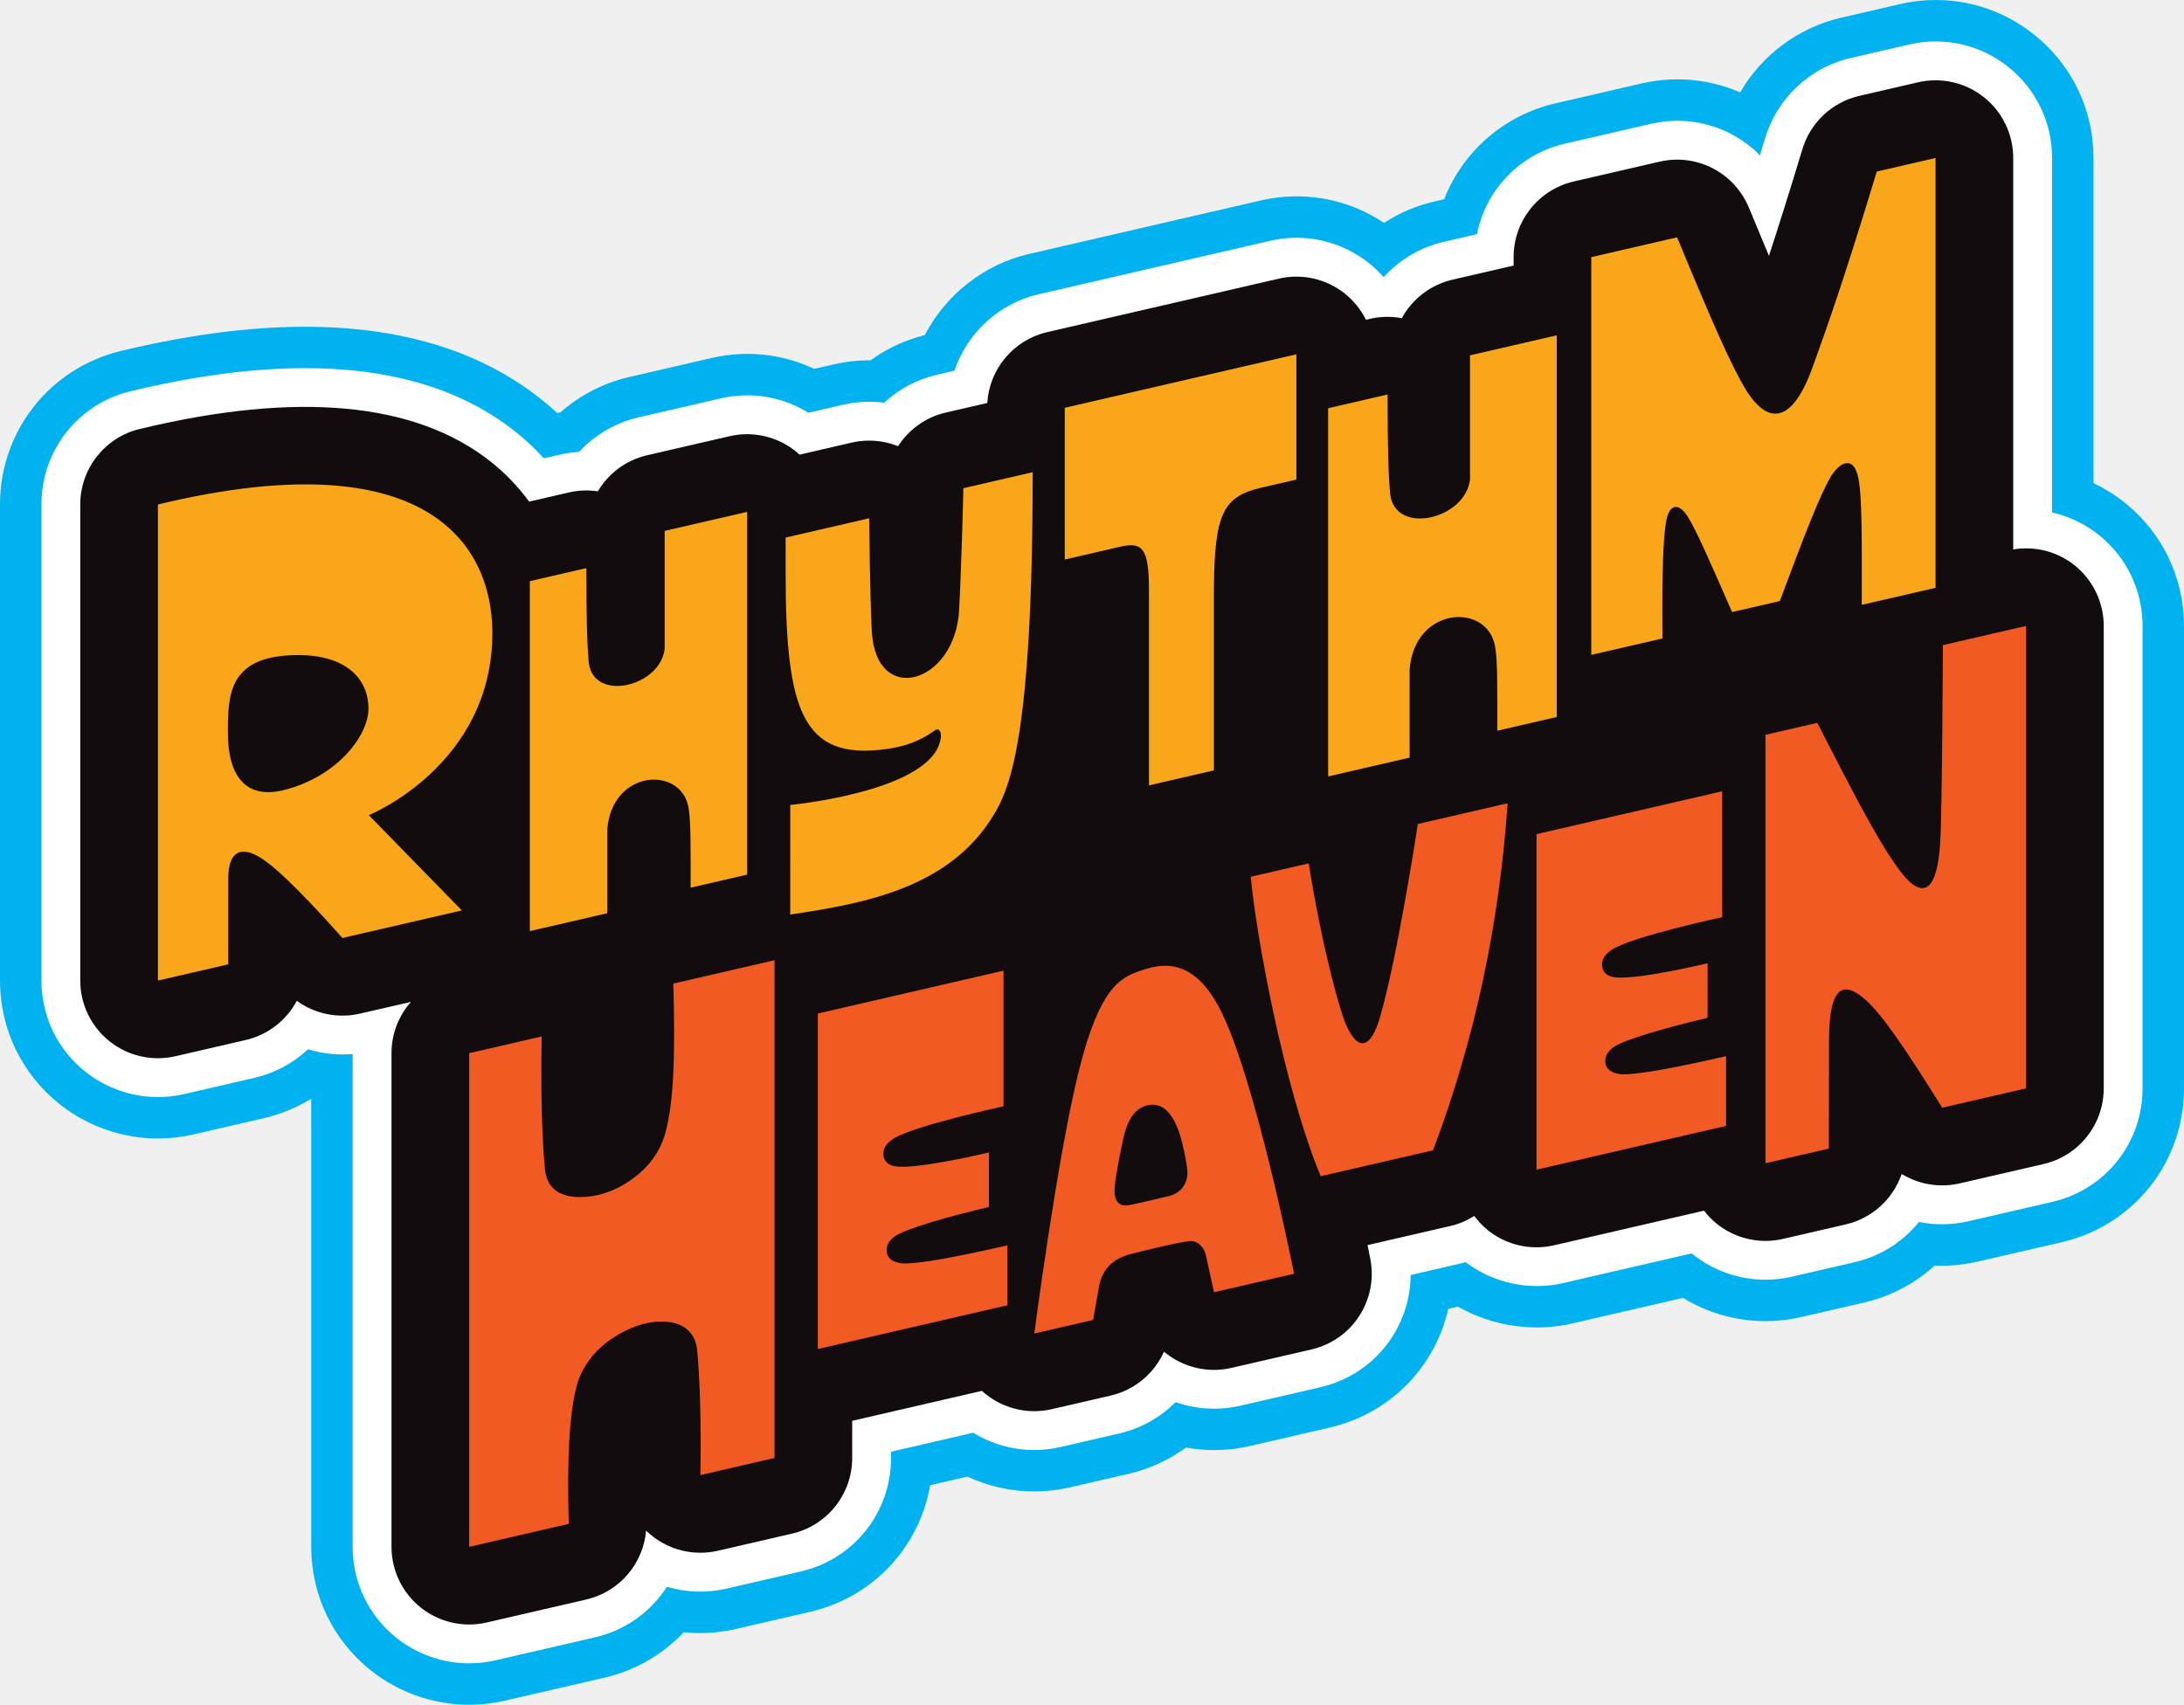
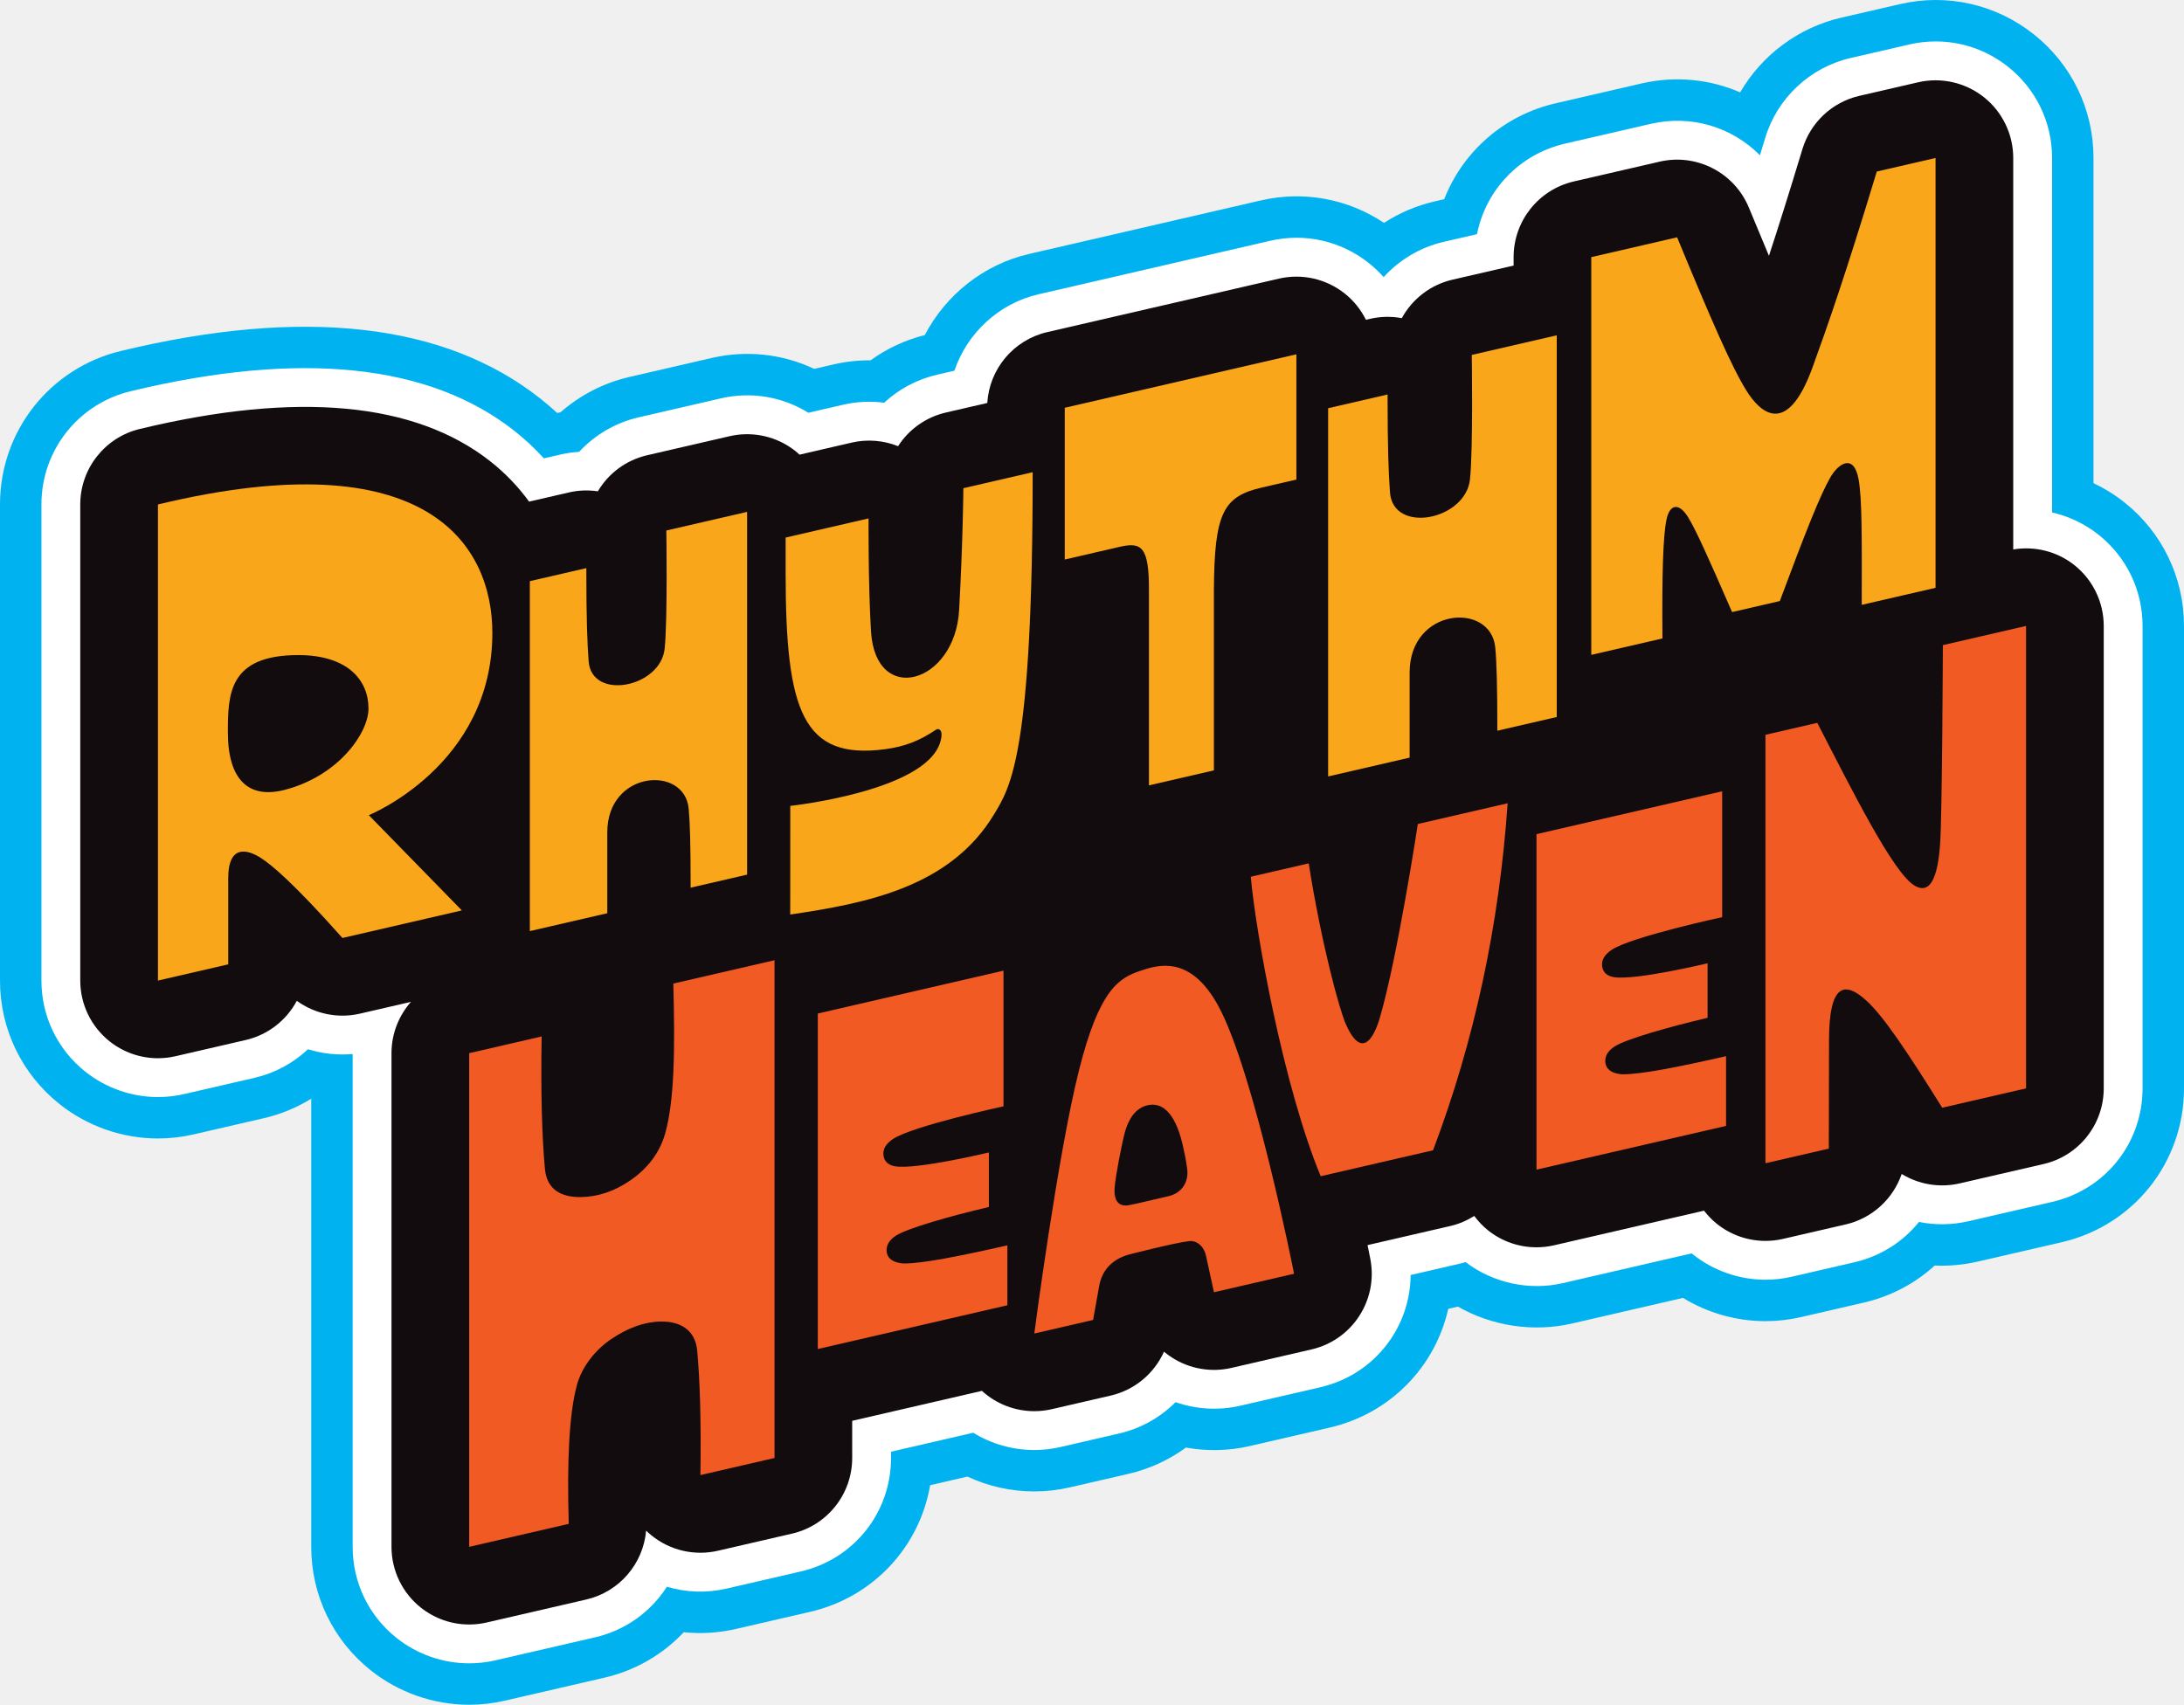
- <svg xmlns="http://www.w3.org/2000/svg" version="1.1" id="svg2" width="666.667" height="520.457" viewBox="0 0 666.667 520.457">
-   <defs id="defs6">
+ <svg xmlns="http://www.w3.org/2000/svg" version="1.1" id="svg1" width="666.667" height="520.457" viewBox="0 0 666.667 520.457">
+   <defs id="defs1">
+     <clipPath clipPathUnits="userSpaceOnUse" id="clipPath2">
+       <path d="M 0,390.343 H 500 V 0 H 0 Z" transform="translate(-486.3528,-275.3181)" id="path2" />
+     </clipPath>
+     <clipPath clipPathUnits="userSpaceOnUse" id="clipPath4">
+       <path d="M 0,390.343 H 500 V 0 H 0 Z" transform="translate(-480.4475,-267.8967)" id="path4" />
+     </clipPath>
+     <clipPath clipPathUnits="userSpaceOnUse" id="clipPath6">
+       <path d="M 0,390.343 H 500 V 0 H 0 Z" transform="translate(-474.9114,-260.9387)" id="path6" />
+     </clipPath>
+     <clipPath clipPathUnits="userSpaceOnUse" id="clipPath8">
+       <path d="M 0,390.343 H 500 V 0 H 0 Z" transform="translate(-444.7961,-242.6247)" id="path8" />
+     </clipPath>
+     <clipPath clipPathUnits="userSpaceOnUse" id="clipPath10">
+       <path d="M 0,390.343 H 500 V 0 H 0 Z" transform="translate(-371.5872,-144.3552)" id="path10" />
+     </clipPath>
+     <clipPath clipPathUnits="userSpaceOnUse" id="clipPath12">
+       <path d="M 0,390.343 H 500 V 0 H 0 Z" transform="translate(-324.594,-201.6697)" id="path12" />
+     </clipPath>
+     <clipPath clipPathUnits="userSpaceOnUse" id="clipPath14">
+       <path d="M 0,390.343 H 500 V 0 H 0 Z" transform="translate(-267.6086,-116.4734)" id="path14" />
+     </clipPath>
    <clipPath clipPathUnits="userSpaceOnUse" id="clipPath16">
-       <path d="M 0,390.343 H 500 V 0 H 0 Z" id="path14" />
+       <path d="M 0,390.343 H 500 V 0 H 0 Z" transform="translate(-207.053,-101.0408)" id="path16" />
+     </clipPath>
+     <clipPath clipPathUnits="userSpaceOnUse" id="clipPath18">
+       <path d="M 0,390.343 H 500 V 0 H 0 Z" transform="translate(-154.1506,-165.1306)" id="path18" />
+     </clipPath>
+     <clipPath clipPathUnits="userSpaceOnUse" id="clipPath20">
+       <path d="M 0,390.343 H 500 V 0 H 0 Z" transform="translate(-443.1223,-255.7493)" id="path20" />
+     </clipPath>
+     <clipPath clipPathUnits="userSpaceOnUse" id="clipPath22">
+       <path d="M 0,390.343 H 500 V 0 H 0 Z" transform="translate(-336.9456,-309.0745)" id="path22" />
+     </clipPath>
+     <clipPath clipPathUnits="userSpaceOnUse" id="clipPath24">
+       <path d="M 0,390.343 H 500 V 0 H 0 Z" transform="translate(-243.7625,-296.9739)" id="path24" />
+     </clipPath>
+     <clipPath clipPathUnits="userSpaceOnUse" id="clipPath26">
+       <path d="M 0,390.343 H 500 V 0 H 0 Z" transform="translate(-236.4182,-282.2209)" id="path26" />
+     </clipPath>
+     <clipPath clipPathUnits="userSpaceOnUse" id="clipPath28">
+       <path d="M 0,390.343 H 500 V 0 H 0 Z" transform="translate(-152.5525,-268.8708)" id="path28" />
+     </clipPath>
+     <clipPath clipPathUnits="userSpaceOnUse" id="clipPath30">
+       <path d="M 0,390.343 H 500 V 0 H 0 Z" transform="translate(-65.0759,-209.4617)" id="path30" />
    </clipPath>
  </defs>
-   <g id="g8" transform="matrix(1.333333,0,0,-1.333333,0,520.4573)">
-     <g id="g10">
-       <g id="g12" clip-path="url(#clipPath16)">
-         <g id="g18" transform="translate(486.3528,275.3181)">
-           <path d="m 0,0 -0.004,0.003 c -2.194,1.746 -4.568,3.212 -7.067,4.388 v 74.463 c 0,11.083 -4.975,21.397 -13.651,28.3 -8.674,6.897 -19.841,9.425 -30.641,6.932 l -13.455,-3.106 c -9.838,-2.272 -18.183,-8.562 -23.148,-17.105 -6.886,2.991 -14.745,3.846 -22.567,2.042 l -19.65,-4.536 c -11.957,-2.761 -21.301,-11.129 -25.54,-21.972 l -2.225,-0.513 c -4.151,-0.959 -8.053,-2.634 -11.554,-4.908 -8.274,5.532 -18.391,7.408 -28.191,5.143 l -53.031,-12.243 c -10.468,-2.416 -19.111,-9.406 -23.913,-18.585 -4.523,-1.139 -8.717,-3.108 -12.402,-5.782 -2.827,0.025 -5.66,-0.287 -8.459,-0.935 l -4.438,-1.024 c -7.254,3.423 -15.482,4.344 -23.509,2.492 l -18.874,-4.358 c -5.859,-1.353 -11.267,-4.167 -15.731,-8.085 -0.253,-0.042 -0.506,-0.087 -0.758,-0.134 -1.262,1.168 -2.57,2.285 -3.922,3.35 -21.887,17.246 -54.16,20.895 -95.924,10.843 -16.309,-3.925 -27.699,-18.381 -27.699,-35.156 v -109.012 c 0,-11.084 4.975,-21.398 13.651,-28.3 6.373,-5.068 14.367,-7.859 22.509,-7.859 2.731,0 5.467,0.311 8.132,0.927 l 16.092,3.714 c 3.886,0.898 7.55,2.417 10.869,4.468 v -102.611 c 0,-11.084 4.975,-21.399 13.65,-28.3 6.374,-5.067 14.367,-7.859 22.51,-7.859 2.731,0 5.466,0.311 8.132,0.927 l 22.792,5.261 c 7.164,1.653 13.428,5.352 18.207,10.422 3.934,-0.409 7.959,-0.171 11.94,0.747 l 16.964,3.915 c 14.437,3.332 25.064,14.835 27.498,29.002 l 8.529,1.97 c 4.751,-2.223 9.967,-3.399 15.315,-3.399 2.739,0 5.479,0.314 8.132,0.928 l 13.465,3.107 c 4.775,1.103 9.233,3.174 13.124,6.008 4.795,-0.864 9.759,-0.772 14.546,0.336 l 18.337,4.234 c 14.021,3.235 24.216,14.058 27.168,27.195 l 2.213,0.51 c 7.806,-4.466 17.288,-5.909 26.122,-3.869 l 25.401,5.865 c 5.659,-3.457 12.221,-5.325 18.884,-5.325 2.731,0 5.467,0.311 8.133,0.926 l 14.361,3.316 c 6.197,1.429 11.752,4.384 16.259,8.496 3.264,-0.15 6.576,0.144 9.846,0.901 l 19.191,4.43 c 16.503,3.808 28.028,18.296 28.028,35.232 V -28.297 C 13.647,-17.214 8.674,-6.901 0,0" style="fill:#00b3f0;fill-opacity:1;fill-rule:nonzero;stroke:none" id="path20" />
-         </g>
-         <g id="g22" transform="translate(480.4475,267.8967)">
-           <path d="M 0,0 -0.002,0.001 C -3.147,2.503 -6.796,4.229 -10.65,5.106 v 81.169 c 0,8.177 -3.67,15.786 -10.07,20.877 -6.399,5.088 -14.636,6.953 -22.605,5.115 l -13.454,-3.107 c -9.284,-2.143 -16.769,-9.14 -19.53,-18.26 -0.415,-1.365 -0.821,-2.701 -1.22,-4.009 -6.332,6.413 -15.684,9.349 -24.966,7.206 l -19.649,-4.536 c -10.42,-2.406 -18.152,-10.586 -20.161,-20.729 l -7.602,-1.756 c -5.35,-1.236 -10.142,-4.084 -13.768,-8.083 -1.023,1.159 -2.149,2.228 -3.376,3.204 -6.402,5.091 -14.638,6.957 -22.605,5.114 l -53.03,-12.243 c -9.107,-2.102 -16.343,-8.899 -19.262,-17.504 l -3.942,-0.91 c -4.601,-1.063 -8.757,-3.279 -12.136,-6.419 -3.125,0.407 -6.309,0.254 -9.433,-0.469 l -7.923,-1.829 c -5.951,3.692 -13.09,4.896 -20.024,3.297 l -18.874,-4.358 c -5.23,-1.207 -9.971,-3.993 -13.583,-7.889 -1.46,-0.09 -2.915,-0.301 -4.354,-0.634 l -3.718,-0.858 c -2.076,2.286 -4.337,4.395 -6.76,6.303 -19.49,15.358 -49.043,18.408 -87.835,9.072 -12.031,-2.895 -20.433,-13.56 -20.433,-25.934 v -109.013 c 0,-8.176 3.67,-15.786 10.069,-20.877 4.702,-3.738 10.6,-5.797 16.606,-5.797 2.014,0 4.033,0.23 6,0.684 l 16.091,3.714 c 4.644,1.072 8.859,3.352 12.259,6.545 3.29,-1.019 6.762,-1.396 10.228,-1.09 v -112.84 c 0,-8.177 3.669,-15.786 10.069,-20.877 4.702,-3.738 10.599,-5.798 16.606,-5.798 2.014,0 4.032,0.231 5.999,0.685 l 22.793,5.262 c 6.983,1.61 12.808,5.858 16.477,11.591 4.373,-1.315 9.061,-1.488 13.669,-0.423 l 16.965,3.917 c 12.174,2.808 20.675,13.496 20.675,25.99 v 1.435 l 18.817,4.344 c 4.176,-2.572 9.002,-3.955 13.982,-3.955 2.02,0 4.04,0.231 6,0.685 l 13.465,3.108 c 4.911,1.134 9.369,3.656 12.873,7.16 4.723,-1.639 9.885,-1.952 14.797,-0.817 l 18.337,4.233 c 12.294,2.837 20.6,13.582 20.687,25.699 l 11.131,2.57 c 0.49,0.113 0.976,0.24 1.461,0.383 6.235,-4.774 14.549,-6.587 22.222,-4.816 l 29.523,6.817 c 0.097,-0.08 0.193,-0.159 0.291,-0.236 4.702,-3.738 10.599,-5.798 16.605,-5.798 2.014,0 4.034,0.231 6,0.684 l 14.362,3.316 c 5.949,1.372 11.099,4.651 14.783,9.236 3.696,-0.754 7.545,-0.712 11.32,0.161 l 19.194,4.431 c 12.172,2.808 20.675,13.496 20.675,25.99 V -20.876 C 10.068,-12.7 6.398,-5.091 0,0" style="fill:#ffffff;fill-opacity:1;fill-rule:nonzero;stroke:none" id="path24" />
-         </g>
-         <g id="g26" transform="translate(474.9114,260.9387)">
-           <path d="m 0,0 c -3.959,3.148 -9.053,4.423 -14.006,3.593 v 89.64 c 0,5.42 -2.472,10.544 -6.712,13.918 -4.243,3.374 -9.793,4.627 -15.071,3.41 l -13.454,-3.106 c -6.207,-1.434 -11.174,-6.077 -13.021,-12.174 -3.086,-10.193 -5.569,-18.052 -7.669,-24.45 -1.5,3.561 -3.049,7.295 -4.589,11.023 -3.32,8.036 -11.966,12.49 -20.436,10.538 l -19.648,-4.537 c -8.069,-1.862 -13.784,-9.047 -13.784,-17.327 v -1.93 l -13.981,-3.228 c -5.088,-1.175 -9.241,-4.467 -11.613,-8.814 -2.378,0.444 -4.848,0.403 -7.263,-0.155 l -0.953,-0.22 c -1.145,2.307 -2.782,4.371 -4.849,6.014 -4.243,3.374 -9.792,4.63 -15.07,3.411 l -53.03,-12.243 c -7.708,-1.78 -13.255,-8.42 -13.736,-16.229 l -9.469,-2.186 c -4.641,-1.071 -8.51,-3.906 -10.956,-7.706 -3.335,1.336 -7.036,1.646 -10.613,0.819 l -11.959,-2.762 c -0.302,0.277 -0.595,0.562 -0.917,0.819 -4.243,3.373 -9.791,4.628 -15.071,3.41 l -18.874,-4.357 c -4.871,-1.125 -8.885,-4.19 -11.3,-8.264 -2.182,0.326 -4.434,0.249 -6.637,-0.26 l -9.098,-2.1 c -2.499,3.426 -5.459,6.529 -8.882,9.225 -17.241,13.585 -44.244,16.078 -80.252,7.411 -7.99,-1.923 -13.623,-9.071 -13.623,-17.289 V -95.119 c 0,-5.419 2.472,-10.544 6.713,-13.917 3.178,-2.527 7.089,-3.866 11.072,-3.866 1.333,0 2.674,0.151 3.999,0.456 l 16.091,3.714 c 5.15,1.19 9.341,4.547 11.7,8.973 4.114,-2.987 9.375,-4.107 14.448,-2.936 l 11.68,2.696 c -2.785,-3.162 -4.45,-7.29 -4.45,-11.745 V -224.78 c 0,-5.419 2.471,-10.544 6.713,-13.917 3.178,-2.527 7.088,-3.866 11.071,-3.866 1.333,0 2.675,0.15 3.999,0.456 l 22.794,5.263 c 7.578,1.748 13.057,8.18 13.716,15.775 0.399,-0.389 0.817,-0.761 1.254,-1.114 4.252,-3.436 9.848,-4.722 15.175,-3.494 l 16.966,3.917 c 8.068,1.862 13.783,9.047 13.783,17.327 v 8.508 l 29.702,6.857 c 0.013,-0.011 0.025,-0.023 0.037,-0.035 3.307,-3.001 7.58,-4.614 11.951,-4.614 1.332,0 2.674,0.149 4,0.457 l 13.466,3.108 c 5.504,1.27 9.984,5.048 12.228,10.054 0.607,-0.51 1.249,-0.981 1.926,-1.409 4.017,-2.542 8.885,-3.372 13.514,-2.303 l 18.339,4.234 c 9.356,2.159 15.306,11.356 13.446,20.774 -0.151,0.76 -0.361,1.813 -0.626,3.109 l 18.995,4.385 c 1.959,0.452 3.782,1.248 5.439,2.289 0.91,-1.221 1.96,-2.345 3.176,-3.312 3.178,-2.527 7.089,-3.865 11.071,-3.865 1.334,0 2.675,0.151 4,0.456 l 34.354,7.932 c 0.866,-1.122 1.861,-2.155 2.993,-3.056 3.179,-2.527 7.088,-3.865 11.072,-3.865 1.333,0 2.674,0.15 4,0.456 l 14.363,3.315 c 6.106,1.41 10.87,5.872 12.821,11.554 3.883,-2.375 8.631,-3.231 13.281,-2.157 l 19.194,4.431 c 8.068,1.862 13.783,9.046 13.783,17.327 V -13.917 C 6.713,-8.498 4.241,-3.374 0,0" style="fill:#130c0e;fill-opacity:1;fill-rule:nonzero;stroke:none" id="path28" />
-         </g>
-         <g id="g30" transform="translate(444.7961,242.6247)">
-           <path d="m 0,0 c 0,0 -0.149,-38.766 -0.632,-45.585 -0.754,-10.651 -3.615,-10.937 -6.051,-9.339 -4.859,3.188 -13.94,21.343 -22.07,37.131 l -11.861,-2.739 v -98.1 l 14.504,3.349 0.048,24.891 c 0.026,12.778 3.514,13.609 8.583,8.968 3.847,-3.522 9.082,-11.289 17.33,-24.496 l 19.193,4.432 V 4.397 Z" style="fill:#f15a22;fill-opacity:1;fill-rule:nonzero;stroke:none" id="path32" />
-         </g>
-         <g id="g34" transform="translate(371.5872,144.3552)">
-           <path d="m 0,0 c -0.44,-0.003 -3.698,0.108 -4.047,2.594 -0.202,1.439 0.489,2.791 2.228,3.854 2.718,1.663 12.129,4.367 21.16,6.486 v 12.489 c 0,0 -16.354,-3.935 -21.383,-3.187 -1.527,0.227 -2.545,1.035 -2.747,2.446 -0.207,1.443 0.519,2.742 2.227,3.855 4.6,2.995 25.245,7.449 25.245,7.449 V 64.804 L -19.824,54.99 v -76.82 l 43.397,10.019 V 4.15 C 11.99,1.52 4.161,0.022 0,0" style="fill:#f15a22;fill-opacity:1;fill-rule:nonzero;stroke:none" id="path36" />
-         </g>
-         <g id="g38" transform="translate(324.594,201.6697)">
-           <path d="m 0,0 c 0,0 -4.604,-30.339 -8.693,-44.359 -1.168,-4.006 -3.993,-10.136 -7.833,-1.371 -1.376,3.139 -5.46,17.805 -8.457,36.713 l -13.261,-3.062 c 1.16,-13.001 7.526,-48.113 16.009,-68.57 l 25.718,5.937 c 9.467,25.054 15.147,51.515 17.078,79.459 z" style="fill:#f15a22;fill-opacity:1;fill-rule:nonzero;stroke:none" id="path40" />
-         </g>
-         <g id="g42" transform="translate(267.6086,116.4734)">
-           <path d="m 0,0 c -2.049,-0.445 -6.709,-1.626 -9.09,-2.072 -2.279,-0.446 -3.61,0.84 -3.329,4.093 0.256,3.042 1.593,9.495 2.1,11.673 1.121,4.818 3.324,6.827 5.915,7.188 3.321,0.463 6.222,-2.44 7.809,-10.31 C 3.56,9.812 3.947,8.232 4.199,6.086 4.506,3.48 3.227,0.813 0,0 M 11.335,43.49 C 4.898,55.348 -2.586,52.891 -6.421,51.622 -11.446,49.959 -15.906,47.379 -20.573,28.866 -25.479,9.407 -30.819,-31.469 -30.819,-31.469 l 13.465,3.11 1.384,7.75 c 0.668,3.743 3.051,6.121 6.682,7.189 0,0 10.434,2.708 13.996,3.113 1.505,0.171 3.273,-1.016 3.787,-3.372 l 1.819,-8.339 18.339,4.234 c 0,0 -9.123,46.176 -17.318,61.274" style="fill:#f15a22;fill-opacity:1;fill-rule:nonzero;stroke:none" id="path44" />
-         </g>
-         <g id="g46" transform="translate(207.053,101.0408)">
-           <path d="m 0,0 c -0.44,-0.003 -3.698,0.108 -4.047,2.594 -0.202,1.439 0.489,2.791 2.228,3.854 2.718,1.663 12.129,4.367 21.16,6.486 v 12.489 c 0,0 -16.354,-3.935 -21.383,-3.187 -1.528,0.227 -2.545,1.035 -2.747,2.446 -0.207,1.443 0.519,2.742 2.227,3.854 4.6,2.996 25.245,7.449 25.245,7.449 V 67.047 L -19.825,57.233 V -19.586 L 23.574,-9.567 V 4.15 C 11.991,1.519 4.162,0.022 0,0" style="fill:#f15a22;fill-opacity:1;fill-rule:nonzero;stroke:none" id="path48" />
-         </g>
-         <g id="g50" transform="translate(154.1506,165.1306)">
-           <path d="m 0,0 c 0.409,-15.307 0.244,-26.764 -1.856,-34.281 -1.276,-4.567 -4.083,-8.042 -7.833,-10.674 -3.819,-2.68 -7.648,-3.855 -11.397,-3.928 -4.573,-0.091 -7.877,1.689 -8.316,6.486 -0.668,7.3 -0.965,17.506 -0.743,30.292 l -16.594,-3.832 v -113.035 l 22.794,5.263 c -0.408,14.417 0.083,25.11 1.856,31.724 1.209,4.506 4.515,8.321 7.834,10.562 3.878,2.619 7.639,3.979 11.397,4.04 4.566,0.074 7.884,-2.043 8.316,-6.596 0.63,-6.671 0.928,-16.296 0.742,-28.563 l 16.966,3.917 V 5.348 Z" style="fill:#f15a22;fill-opacity:1;fill-rule:nonzero;stroke:none" id="path52" />
-         </g>
-         <g id="g54" transform="translate(443.1223,255.7493)">
-           <path d="M 0,0 V 98.423 L -13.454,95.316 C -20.59,71.753 -24.629,60.231 -28.147,50.518 -34.144,33.992 -40.363,40.483 -43.262,45.092 c -3.37,5.402 -7.954,15.909 -15.907,35.161 l -19.649,-4.536 v -91.071 l 16.293,3.761 c -0.124,14.743 0.134,23.334 0.927,27.224 0.719,3.494 2.826,3.99 4.956,0.52 1.759,-2.849 4.535,-9.019 10.06,-21.705 l 10.927,2.523 c 6.021,16.18 9.266,24.336 11.571,28.325 1.858,3.247 5.401,5.526 6.467,-0.47 0.817,-4.534 0.743,-13.66 0.719,-28.725 z" style="fill:#faa61a;fill-opacity:1;fill-rule:nonzero;stroke:none" id="path56" />
-         </g>
-         <g id="g58" transform="translate(336.5403,308.9812)">
-           <path d="m 0,0 v -28.36 c -0.939,-9.148 -17.133,-13.022 -18.28,-3.413 -0.389,4.278 -0.594,10.188 -0.594,22.804 l -13.605,-3.14 v -84.312 l 18.655,4.307 v 20.181 c 1.134,14.596 18.049,15.405 19.604,5.049 0.524,-3.264 0.475,-8.422 0.475,-19.07 l 13.604,3.141 V 4.585 Z" style="fill:#faa61a;fill-opacity:1;fill-rule:nonzero;stroke:none" id="path60" />
-         </g>
-         <g id="g62" transform="translate(243.7625,296.9739)">
-           <path d="m 0,0 v -34.746 l 12.552,2.898 c 5.002,1.155 6.759,0.093 6.723,-9.957 v -44.652 l 14.872,3.434 v 41.32 c 0.103,17.739 2.185,21.411 11.006,23.447 l 7.877,1.819 v 28.68 z" style="fill:#faa61a;fill-opacity:1;fill-rule:nonzero;stroke:none" id="path64" />
-         </g>
-         <g id="g66" transform="translate(236.4182,282.2209)">
-           <path d="m 0,0 -15.861,-3.662 c 0,0 -0.36,-15.984 -0.976,-27.896 -0.919,-16.898 -18.987,-22.155 -19.989,-4.964 -0.457,8.763 -0.603,25.973 -0.603,25.973 l -19.127,-4.416 v -8.128 c 0,-31.656 3.923,-42.821 22.759,-40.333 4.459,0.589 7.842,1.732 11.601,4.443 0.244,0.154 0.484,0.13 0.678,0 0.404,-0.291 0.835,-1.105 0.17,-3.172 -3.586,-11.131 -34.148,-14.034 -34.148,-14.034 l -0.008,-25.092 c 17.552,2.583 36.712,6.287 46.681,22.976 C -5.057,-72.097 0.002,-59.537 0,0" style="fill:#faa61a;fill-opacity:1;fill-rule:nonzero;stroke:none" id="path68" />
-         </g>
-         <g id="g70" transform="translate(152.1677,268.782)">
-           <path d="m 0,0 v -26.953 c -0.893,-8.694 -16.282,-12.375 -17.373,-3.244 -0.37,4.067 -0.564,9.683 -0.564,21.674 l -12.93,-2.985 v -80.128 l 17.728,4.093 v 19.18 c 1.078,13.871 17.154,14.64 18.632,4.799 0.498,-3.103 0.452,-8.005 0.452,-18.124 l 12.929,2.985 v 83.06 z" style="fill:#faa61a;fill-opacity:1;fill-rule:nonzero;stroke:none" id="path72" />
-         </g>
-         <g id="g74" transform="translate(65.0759,209.4617)">
-           <path d="m 0,0 c -8.118,-2.07 -12.906,2.278 -12.906,13.192 0,8.704 0.164,17.691 16.1,17.691 11.346,0 16.079,-5.745 16.091,-12.226 C 19.295,12.611 12.379,3.156 0,0 m 47.643,35.956 c 0,20.044 -14.768,44.287 -76.56,29.415 V -43.642 l 16.091,3.715 v 19.479 c 0,9.509 6.189,5.69 7.555,4.831 2.31,-1.452 7.133,-5.396 18.593,-18.273 l 27.336,6.311 -21.302,21.81 c 0,0 28.287,11.39 28.287,41.725" style="fill:#faa61a;fill-opacity:1;fill-rule:nonzero;stroke:none" id="path76" />
-         </g>
-       </g>
-     </g>
+   <g id="layer-MC0">
+     <path id="path1" d="m 0,0 -0.004,0.003 c -2.194,1.746 -4.568,3.212 -7.067,4.388 v 74.463 c 0,11.083 -4.975,21.397 -13.651,28.3 -8.674,6.897 -19.841,9.425 -30.641,6.932 l -13.455,-3.106 c -9.838,-2.272 -18.183,-8.562 -23.148,-17.105 -6.886,2.991 -14.745,3.846 -22.567,2.042 l -19.65,-4.536 c -11.957,-2.761 -21.301,-11.129 -25.54,-21.972 l -2.225,-0.513 c -4.151,-0.959 -8.053,-2.634 -11.554,-4.908 -8.274,5.532 -18.391,7.408 -28.191,5.143 l -53.031,-12.243 c -10.468,-2.416 -19.111,-9.406 -23.913,-18.585 -4.523,-1.139 -8.717,-3.108 -12.402,-5.782 -2.827,0.025 -5.66,-0.287 -8.459,-0.935 l -4.438,-1.024 c -7.254,3.423 -15.482,4.344 -23.509,2.492 l -18.874,-4.358 c -5.859,-1.353 -11.267,-4.167 -15.731,-8.085 -0.253,-0.042 -0.506,-0.087 -0.758,-0.134 -1.262,1.168 -2.57,2.285 -3.922,3.35 -21.887,17.246 -54.16,20.895 -95.924,10.843 -16.309,-3.925 -27.699,-18.381 -27.699,-35.156 v -109.012 c 0,-11.084 4.975,-21.398 13.651,-28.3 6.373,-5.068 14.367,-7.859 22.509,-7.859 2.731,0 5.467,0.311 8.132,0.927 l 16.092,3.714 c 3.886,0.898 7.55,2.417 10.869,4.468 v -102.611 c 0,-11.084 4.975,-21.399 13.65,-28.3 6.374,-5.067 14.367,-7.859 22.51,-7.859 2.731,0 5.466,0.311 8.132,0.927 l 22.792,5.261 c 7.164,1.653 13.428,5.352 18.207,10.422 3.934,-0.409 7.959,-0.171 11.94,0.747 l 16.964,3.915 c 14.437,3.332 25.064,14.835 27.498,29.002 l 8.529,1.97 c 4.751,-2.223 9.967,-3.399 15.315,-3.399 2.739,0 5.479,0.314 8.132,0.928 l 13.465,3.107 c 4.775,1.103 9.233,3.174 13.124,6.008 4.795,-0.864 9.759,-0.772 14.546,0.336 l 18.337,4.234 c 14.021,3.235 24.216,14.058 27.168,27.195 l 2.213,0.51 c 7.806,-4.466 17.288,-5.909 26.122,-3.869 l 25.401,5.865 c 5.659,-3.457 12.221,-5.325 18.884,-5.325 2.731,0 5.467,0.311 8.133,0.926 l 14.361,3.316 c 6.197,1.429 11.752,4.384 16.259,8.496 3.264,-0.15 6.576,0.144 9.846,0.901 l 19.191,4.43 c 16.503,3.808 28.028,18.296 28.028,35.232 V -28.297 C 13.647,-17.214 8.674,-6.901 0,0" style="fill:#00b3f0;fill-opacity:1;fill-rule:nonzero;stroke:none" transform="matrix(1.333333,0,0,-1.333333,648.4704,153.3665)" clip-path="url(#clipPath2)" />
+     <path id="path3" d="M 0,0 -0.002,0.001 C -3.147,2.503 -6.796,4.229 -10.65,5.106 v 81.169 c 0,8.177 -3.67,15.786 -10.07,20.877 -6.399,5.088 -14.636,6.953 -22.605,5.115 l -13.454,-3.107 c -9.284,-2.143 -16.769,-9.14 -19.53,-18.26 -0.415,-1.365 -0.821,-2.701 -1.22,-4.009 -6.332,6.413 -15.684,9.349 -24.966,7.206 l -19.649,-4.536 c -10.42,-2.406 -18.152,-10.586 -20.161,-20.729 l -7.602,-1.756 c -5.35,-1.236 -10.142,-4.084 -13.768,-8.083 -1.023,1.159 -2.149,2.228 -3.376,3.204 -6.402,5.091 -14.638,6.957 -22.605,5.114 l -53.03,-12.243 c -9.107,-2.102 -16.343,-8.899 -19.262,-17.504 l -3.942,-0.91 c -4.601,-1.063 -8.757,-3.279 -12.136,-6.419 -3.125,0.407 -6.309,0.254 -9.433,-0.469 l -7.923,-1.829 c -5.951,3.692 -13.09,4.896 -20.024,3.297 l -18.874,-4.358 c -5.23,-1.207 -9.971,-3.993 -13.583,-7.889 -1.46,-0.09 -2.915,-0.301 -4.354,-0.634 l -3.718,-0.858 c -2.076,2.286 -4.337,4.395 -6.76,6.303 -19.49,15.358 -49.043,18.408 -87.835,9.072 -12.031,-2.895 -20.433,-13.56 -20.433,-25.934 v -109.013 c 0,-8.176 3.67,-15.786 10.069,-20.877 4.702,-3.738 10.6,-5.797 16.606,-5.797 2.014,0 4.033,0.23 6,0.684 l 16.091,3.714 c 4.644,1.072 8.859,3.352 12.259,6.545 3.29,-1.019 6.762,-1.396 10.228,-1.09 v -112.84 c 0,-8.177 3.669,-15.786 10.069,-20.877 4.702,-3.738 10.599,-5.798 16.606,-5.798 2.014,0 4.032,0.231 5.999,0.685 l 22.793,5.262 c 6.983,1.61 12.808,5.858 16.477,11.591 4.373,-1.315 9.061,-1.488 13.669,-0.423 l 16.965,3.917 c 12.174,2.808 20.675,13.496 20.675,25.99 v 1.435 l 18.817,4.344 c 4.176,-2.572 9.002,-3.955 13.982,-3.955 2.02,0 4.04,0.231 6,0.685 l 13.465,3.108 c 4.911,1.134 9.369,3.656 12.873,7.16 4.723,-1.639 9.885,-1.952 14.797,-0.817 l 18.337,4.233 c 12.294,2.837 20.6,13.582 20.687,25.699 l 11.131,2.57 c 0.49,0.113 0.976,0.24 1.461,0.383 6.235,-4.774 14.549,-6.587 22.222,-4.816 l 29.523,6.817 c 0.097,-0.08 0.193,-0.159 0.291,-0.236 4.702,-3.738 10.599,-5.798 16.605,-5.798 2.014,0 4.034,0.231 6,0.684 l 14.362,3.316 c 5.949,1.372 11.099,4.651 14.783,9.236 3.696,-0.754 7.545,-0.712 11.32,0.161 l 19.194,4.431 c 12.172,2.808 20.675,13.496 20.675,25.99 V -20.876 C 10.068,-12.7 6.398,-5.091 0,0" style="fill:#ffffff;fill-opacity:1;fill-rule:nonzero;stroke:none" transform="matrix(1.333333,0,0,-1.333333,640.5967,163.2617)" clip-path="url(#clipPath4)" />
+     <path id="path5" d="m 0,0 c -3.959,3.148 -9.053,4.423 -14.006,3.593 v 89.64 c 0,5.42 -2.472,10.544 -6.712,13.918 -4.243,3.374 -9.793,4.627 -15.071,3.41 l -13.454,-3.106 c -6.207,-1.434 -11.174,-6.077 -13.021,-12.174 -3.086,-10.193 -5.569,-18.052 -7.669,-24.45 -1.5,3.561 -3.049,7.295 -4.589,11.023 -3.32,8.036 -11.966,12.49 -20.436,10.538 l -19.648,-4.537 c -8.069,-1.862 -13.784,-9.047 -13.784,-17.327 v -1.93 l -13.981,-3.228 c -5.088,-1.175 -9.241,-4.467 -11.613,-8.814 -2.378,0.444 -4.848,0.403 -7.263,-0.155 l -0.953,-0.22 c -1.145,2.307 -2.782,4.371 -4.849,6.014 -4.243,3.374 -9.792,4.63 -15.07,3.411 l -53.03,-12.243 c -7.708,-1.78 -13.255,-8.42 -13.736,-16.229 l -9.469,-2.186 c -4.641,-1.071 -8.51,-3.906 -10.956,-7.706 -3.335,1.336 -7.036,1.646 -10.613,0.819 l -11.959,-2.762 c -0.302,0.277 -0.595,0.562 -0.917,0.819 -4.243,3.373 -9.791,4.628 -15.071,3.41 l -18.874,-4.357 c -4.871,-1.125 -8.885,-4.19 -11.3,-8.264 -2.182,0.326 -4.434,0.249 -6.637,-0.26 l -9.098,-2.1 c -2.499,3.426 -5.459,6.529 -8.882,9.225 -17.241,13.585 -44.244,16.078 -80.252,7.411 -7.99,-1.923 -13.623,-9.071 -13.623,-17.289 V -95.119 c 0,-5.419 2.472,-10.544 6.713,-13.917 3.178,-2.527 7.089,-3.866 11.072,-3.866 1.333,0 2.674,0.151 3.999,0.456 l 16.091,3.714 c 5.15,1.19 9.341,4.547 11.7,8.973 4.114,-2.987 9.375,-4.107 14.448,-2.936 l 11.68,2.696 c -2.785,-3.162 -4.45,-7.29 -4.45,-11.745 V -224.78 c 0,-5.419 2.471,-10.544 6.713,-13.917 3.178,-2.527 7.088,-3.866 11.071,-3.866 1.333,0 2.675,0.15 3.999,0.456 l 22.794,5.263 c 7.578,1.748 13.057,8.18 13.716,15.775 0.399,-0.389 0.817,-0.761 1.254,-1.114 4.252,-3.436 9.848,-4.722 15.175,-3.494 l 16.966,3.917 c 8.068,1.862 13.783,9.047 13.783,17.327 v 8.508 l 29.702,6.857 c 0.013,-0.011 0.025,-0.023 0.037,-0.035 3.307,-3.001 7.58,-4.614 11.951,-4.614 1.332,0 2.674,0.149 4,0.457 l 13.466,3.108 c 5.504,1.27 9.984,5.048 12.228,10.054 0.607,-0.51 1.249,-0.981 1.926,-1.409 4.017,-2.542 8.885,-3.372 13.514,-2.303 l 18.339,4.234 c 9.356,2.159 15.306,11.356 13.446,20.774 -0.151,0.76 -0.361,1.813 -0.626,3.109 l 18.995,4.385 c 1.959,0.452 3.782,1.248 5.439,2.289 0.91,-1.221 1.96,-2.345 3.176,-3.312 3.178,-2.527 7.089,-3.865 11.071,-3.865 1.334,0 2.675,0.151 4,0.456 l 34.354,7.932 c 0.866,-1.122 1.861,-2.155 2.993,-3.056 3.179,-2.527 7.088,-3.865 11.072,-3.865 1.333,0 2.674,0.15 4,0.456 l 14.363,3.315 c 6.106,1.41 10.87,5.872 12.821,11.554 3.883,-2.375 8.631,-3.231 13.281,-2.157 l 19.194,4.431 c 8.068,1.862 13.783,9.046 13.783,17.327 V -13.917 C 6.713,-8.498 4.241,-3.374 0,0" style="fill:#130c0e;fill-opacity:1;fill-rule:nonzero;stroke:none" transform="matrix(1.333333,0,0,-1.333333,633.2152,172.5391)" clip-path="url(#clipPath6)" />
+     <path id="path7" d="m 0,0 c 0,0 -0.149,-38.766 -0.632,-45.585 -0.754,-10.651 -3.615,-10.937 -6.051,-9.339 -4.859,3.188 -13.94,21.343 -22.07,37.131 l -11.861,-2.739 v -98.1 l 14.504,3.349 0.048,24.891 c 0.026,12.778 3.514,13.609 8.583,8.968 3.847,-3.522 9.082,-11.289 17.33,-24.496 l 19.193,4.432 V 4.397 Z" style="fill:#f15a22;fill-opacity:1;fill-rule:nonzero;stroke:none" transform="matrix(1.333333,0,0,-1.333333,593.0615,196.9577)" clip-path="url(#clipPath8)" />
+     <path id="path9" d="m 0,0 c -0.44,-0.003 -3.698,0.108 -4.047,2.594 -0.202,1.439 0.489,2.791 2.228,3.854 2.718,1.663 12.129,4.367 21.16,6.486 v 12.489 c 0,0 -16.354,-3.935 -21.383,-3.187 -1.527,0.227 -2.545,1.035 -2.747,2.446 -0.207,1.443 0.519,2.742 2.227,3.855 4.6,2.995 25.245,7.449 25.245,7.449 V 64.804 L -19.824,54.99 v -76.82 l 43.397,10.019 V 4.15 C 11.99,1.52 4.161,0.022 0,0" style="fill:#f15a22;fill-opacity:1;fill-rule:nonzero;stroke:none" transform="matrix(1.333333,0,0,-1.333333,495.4496,327.9837)" clip-path="url(#clipPath10)" />
+     <path id="path11" d="m 0,0 c 0,0 -4.604,-30.339 -8.693,-44.359 -1.168,-4.006 -3.993,-10.136 -7.833,-1.371 -1.376,3.139 -5.46,17.805 -8.457,36.713 l -13.261,-3.062 c 1.16,-13.001 7.526,-48.113 16.009,-68.57 l 25.718,5.937 c 9.467,25.054 15.147,51.515 17.078,79.459 z" style="fill:#f15a22;fill-opacity:1;fill-rule:nonzero;stroke:none" transform="matrix(1.333333,0,0,-1.333333,432.792,251.5644)" clip-path="url(#clipPath12)" />
+     <path id="path13" d="m 0,0 c -2.049,-0.445 -6.709,-1.626 -9.09,-2.072 -2.279,-0.446 -3.61,0.84 -3.329,4.093 0.256,3.042 1.593,9.495 2.1,11.673 1.121,4.818 3.324,6.827 5.915,7.188 3.321,0.463 6.222,-2.44 7.809,-10.31 C 3.56,9.812 3.947,8.232 4.199,6.086 4.506,3.48 3.227,0.813 0,0 M 11.335,43.49 C 4.898,55.348 -2.586,52.891 -6.421,51.622 -11.446,49.959 -15.906,47.379 -20.573,28.866 -25.479,9.407 -30.819,-31.469 -30.819,-31.469 l 13.465,3.11 1.384,7.75 c 0.668,3.743 3.051,6.121 6.682,7.189 0,0 10.434,2.708 13.996,3.113 1.505,0.171 3.273,-1.016 3.787,-3.372 l 1.819,-8.339 18.339,4.234 c 0,0 -9.123,46.176 -17.318,61.274" style="fill:#f15a22;fill-opacity:1;fill-rule:nonzero;stroke:none" transform="matrix(1.333333,0,0,-1.333333,356.8115,365.1595)" clip-path="url(#clipPath14)" />
+     <path id="path15" d="m 0,0 c -0.44,-0.003 -3.698,0.108 -4.047,2.594 -0.202,1.439 0.489,2.791 2.228,3.854 2.718,1.663 12.129,4.367 21.16,6.486 v 12.489 c 0,0 -16.354,-3.935 -21.383,-3.187 -1.528,0.227 -2.545,1.035 -2.747,2.446 -0.207,1.443 0.519,2.742 2.227,3.854 4.6,2.996 25.245,7.449 25.245,7.449 V 67.047 L -19.825,57.233 V -19.586 L 23.574,-9.567 V 4.15 C 11.991,1.519 4.162,0.022 0,0" style="fill:#f15a22;fill-opacity:1;fill-rule:nonzero;stroke:none" transform="matrix(1.333333,0,0,-1.333333,276.0707,385.7363)" clip-path="url(#clipPath16)" />
+     <path id="path17" d="m 0,0 c 0.409,-15.307 0.244,-26.764 -1.856,-34.281 -1.276,-4.567 -4.083,-8.042 -7.833,-10.674 -3.819,-2.68 -7.648,-3.855 -11.397,-3.928 -4.573,-0.091 -7.877,1.689 -8.316,6.486 -0.668,7.3 -0.965,17.506 -0.743,30.292 l -16.594,-3.832 v -113.035 l 22.794,5.263 c -0.408,14.417 0.083,25.11 1.856,31.724 1.209,4.506 4.515,8.321 7.834,10.562 3.878,2.619 7.639,3.979 11.397,4.04 4.566,0.074 7.884,-2.043 8.316,-6.596 0.63,-6.671 0.928,-16.296 0.742,-28.563 l 16.966,3.917 V 5.348 Z" style="fill:#f15a22;fill-opacity:1;fill-rule:nonzero;stroke:none" transform="matrix(1.333333,0,0,-1.333333,205.5341,300.2832)" clip-path="url(#clipPath18)" />
+     <path id="path19" d="M 0,0 V 98.423 L -13.454,95.316 C -20.59,71.753 -24.627,60.23 -28.147,50.518 -34.14,33.99 -40.371,40.478 -43.262,45.092 c -3.38,5.395 -7.954,15.909 -15.907,35.161 l -19.649,-4.536 v -91.071 l 16.293,3.761 c -0.124,14.743 0.131,23.335 0.927,27.224 0.716,3.495 2.822,3.987 4.956,0.52 1.756,-2.851 4.535,-9.019 10.06,-21.705 l 10.927,2.523 c 6.021,16.18 9.274,24.332 11.571,28.325 1.864,3.243 5.394,5.524 6.467,-0.47 0.812,-4.535 0.743,-13.66 0.719,-28.725 z" style="fill:#faa61a;fill-opacity:1;fill-rule:nonzero;stroke:none" transform="matrix(1.333333,0,0,-1.333333,590.8297,179.4583)" clip-path="url(#clipPath20)" />
+     <path id="path21" d="m 0,0 c 0,0 0.323,-21.376 -0.405,-28.453 -0.967,-9.392 -17.615,-12.634 -18.319,-3.035 -0.314,4.284 -0.555,9.809 -0.555,22.426 l -13.605,-3.141 v -84.311 l 18.655,4.306 v 19.471 c 0,14.975 18.602,16.228 19.604,5.76 0.314,-3.291 0.475,-8.422 0.475,-19.07 l 13.604,3.141 V 4.492 Z" style="fill:#faa61a;fill-opacity:1;fill-rule:nonzero;stroke:none" transform="matrix(1.333333,0,0,-1.333333,449.2608,108.358)" clip-path="url(#clipPath22)" />
+     <path id="path23" d="m 0,0 v -34.746 l 12.552,2.898 c 5.002,1.155 6.759,0.093 6.723,-9.957 v -44.652 l 14.872,3.434 v 41.32 c 0.103,17.739 2.185,21.411 11.006,23.447 l 7.877,1.819 v 28.68 z" style="fill:#faa61a;fill-opacity:1;fill-rule:nonzero;stroke:none" transform="matrix(1.333333,0,0,-1.333333,325.0167,124.4921)" clip-path="url(#clipPath24)" />
+     <path id="path25" d="m 0,0 -15.861,-3.662 c 0,0 -0.099,-12.002 -0.976,-27.896 -0.933,-16.897 -19.136,-22.078 -20.175,-4.89 -0.664,10.98 -0.558,25.867 -0.558,25.867 l -18.986,-4.384 v -8.128 c 0,-31.656 3.923,-42.821 22.759,-40.333 4.459,0.589 7.876,1.903 11.714,4.501 0.239,0.162 0.542,0.166 0.826,-0.055 0.273,-0.211 0.715,-0.921 0.05,-2.988 -3.585,-11.131 -34.289,-14.439 -34.289,-14.439 l -0.008,-24.874 c 17.552,2.583 36.656,6.32 46.681,22.976 C -5.078,-72.084 0,-64.572 0,0" style="fill:#faa61a;fill-opacity:1;fill-rule:nonzero;stroke:none" transform="matrix(1.333333,0,0,-1.333333,315.2243,144.1628)" clip-path="url(#clipPath26)" />
+     <path id="path27" d="m 0,0 c 0,0 0.308,-20.316 -0.385,-27.042 -0.919,-8.925 -16.74,-12.006 -17.409,-2.884 -0.299,4.072 -0.528,9.323 -0.528,21.314 l -12.93,-2.985 v -80.128 l 17.729,4.093 v 18.505 c 0,14.231 17.679,15.422 18.631,5.474 0.3,-3.128 0.452,-8.005 0.452,-18.124 l 12.929,2.985 V 4.269 Z" style="fill:#faa61a;fill-opacity:1;fill-rule:nonzero;stroke:none" transform="matrix(1.333333,0,0,-1.333333,203.4033,161.9629)" clip-path="url(#clipPath28)" />
+     <path id="path29" d="m 0,0 c -8.118,-2.07 -12.906,2.278 -12.906,13.192 0,8.704 0.164,17.691 16.1,17.691 11.346,0 16.091,-5.745 16.091,-12.226 C 19.285,13.013 12.379,3.156 0,0 m 47.643,35.956 c 0,20.044 -14.768,44.287 -76.56,29.415 V -43.642 l 16.091,3.715 v 19.696 c 0,8.004 4.612,6.53 7.555,4.614 2.286,-1.489 7.133,-5.396 18.593,-18.273 l 27.336,6.311 -21.302,21.81 c 0,0 28.287,11.39 28.287,41.725" style="fill:#faa61a;fill-opacity:1;fill-rule:nonzero;stroke:none" transform="matrix(1.333333,0,0,-1.333333,86.76787,241.1751)" clip-path="url(#clipPath30)" />
  </g>
</svg>
